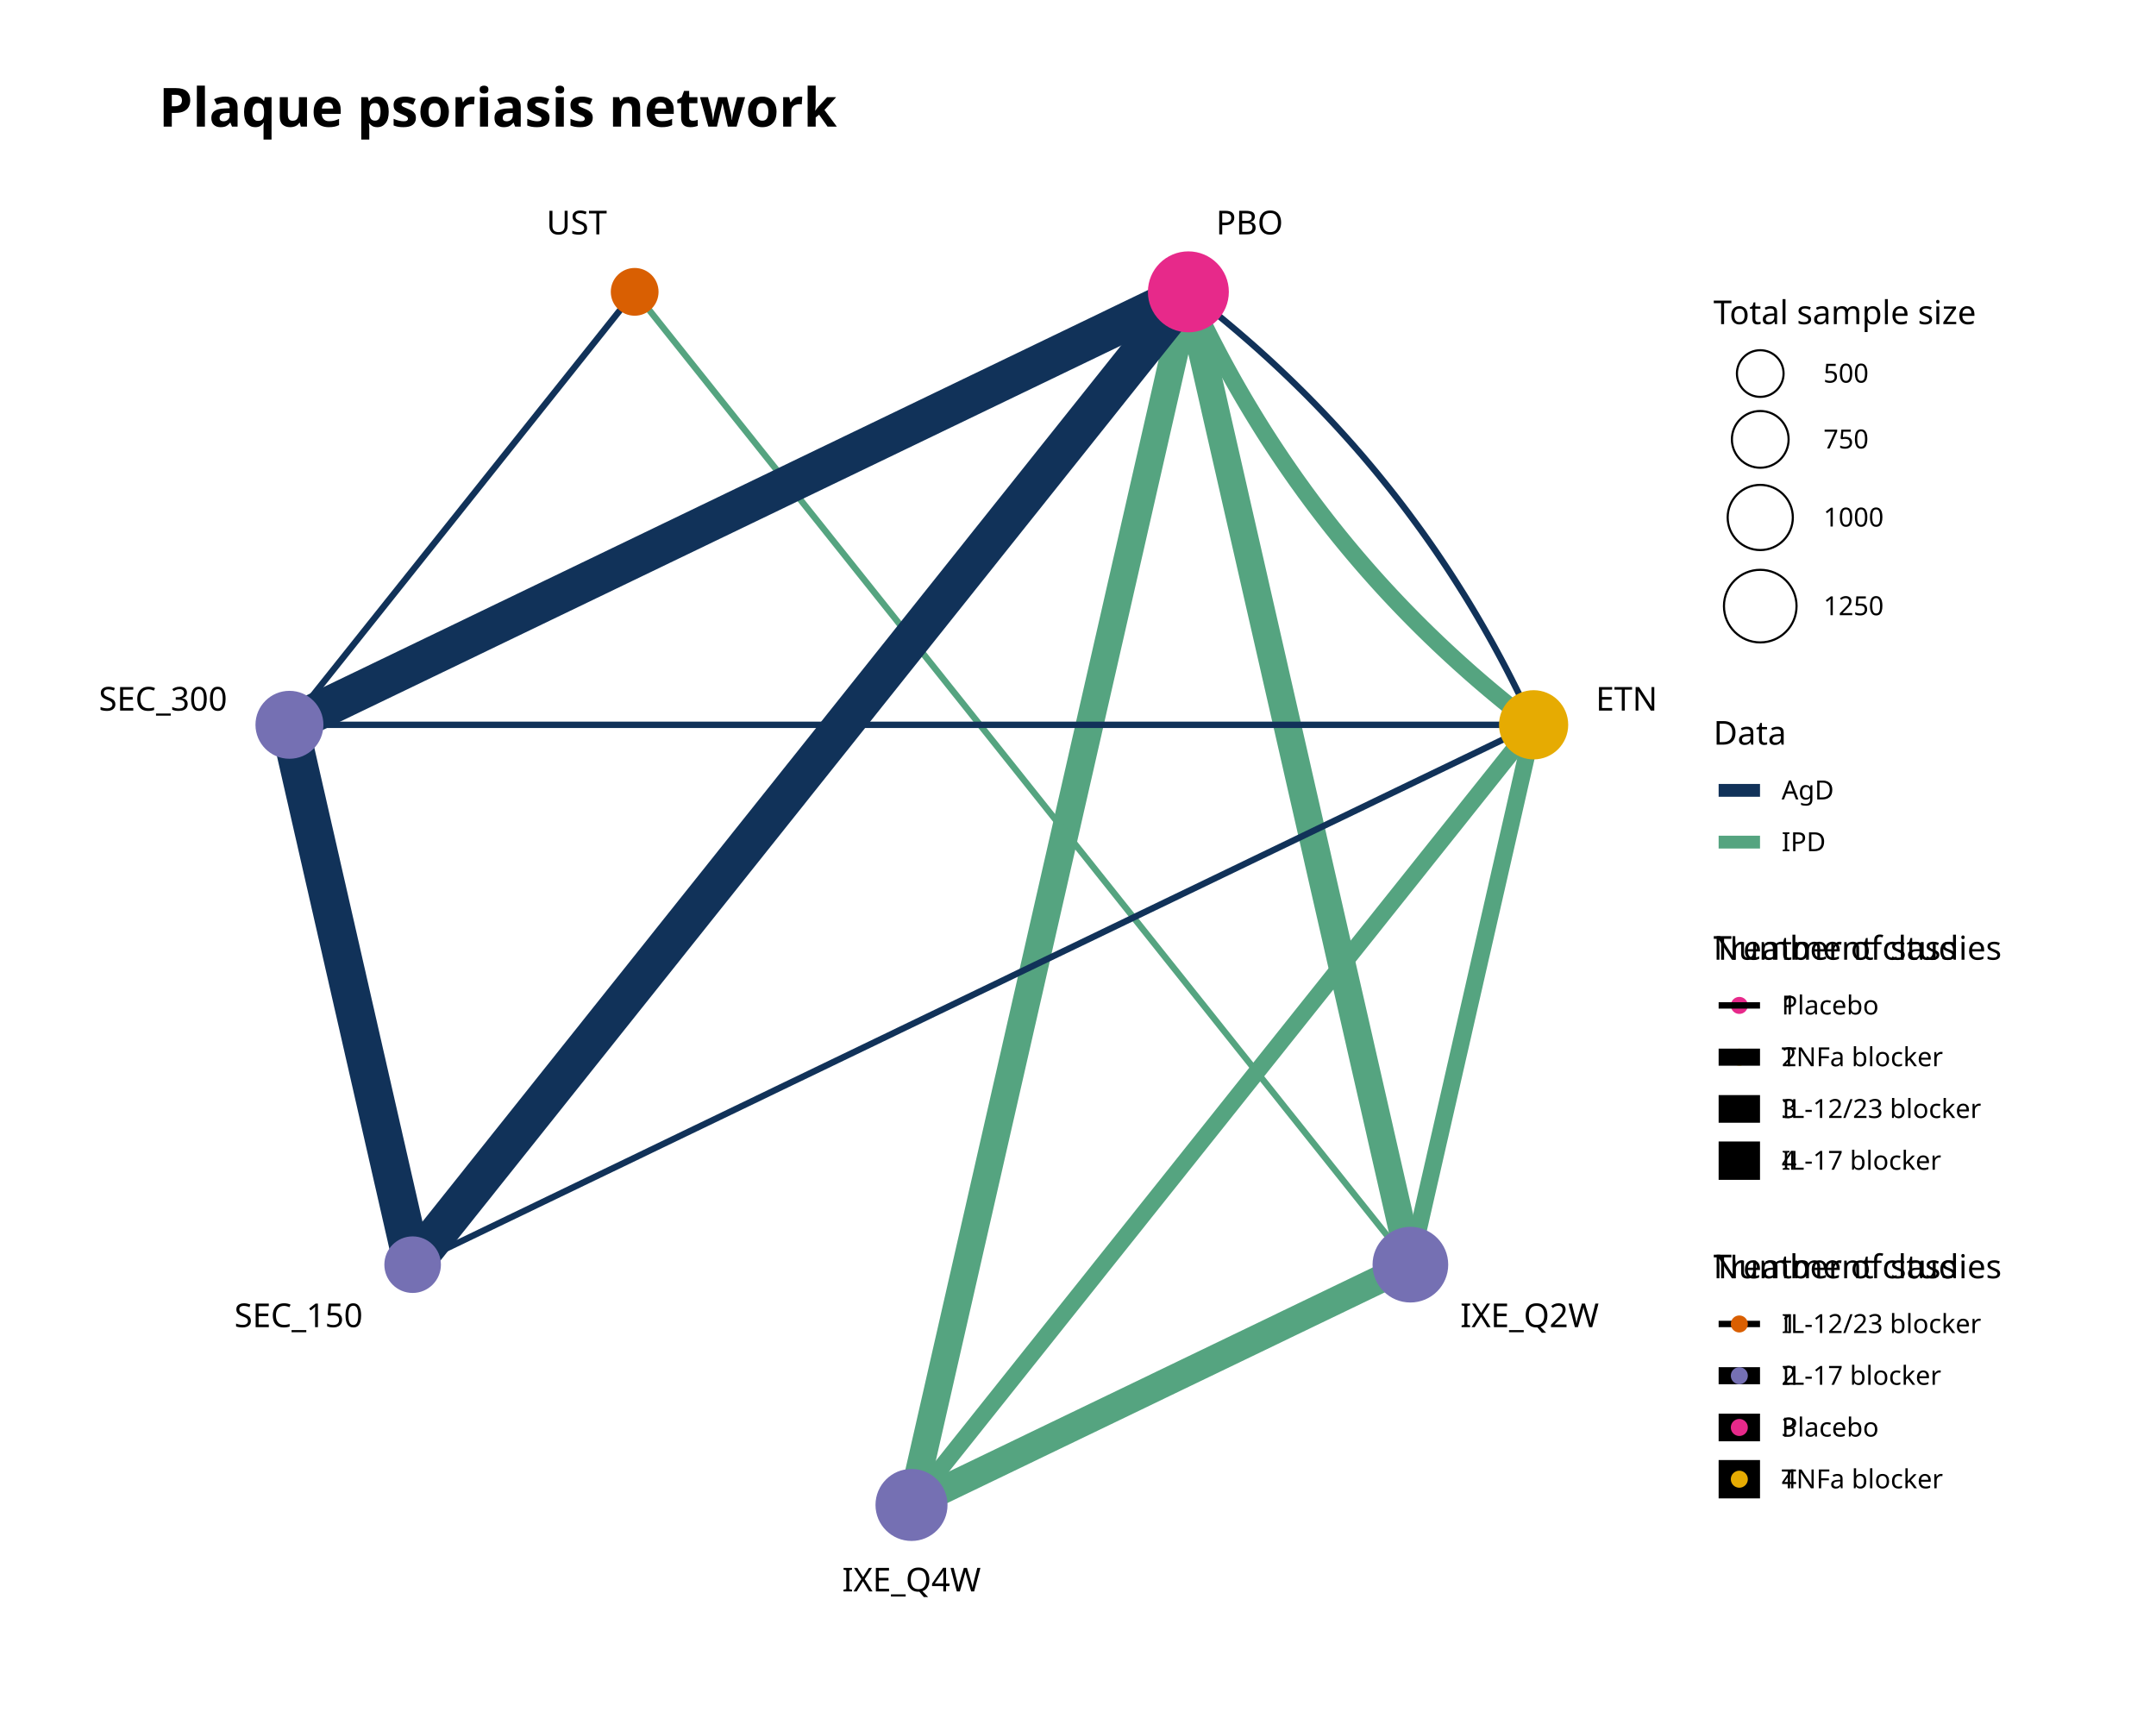
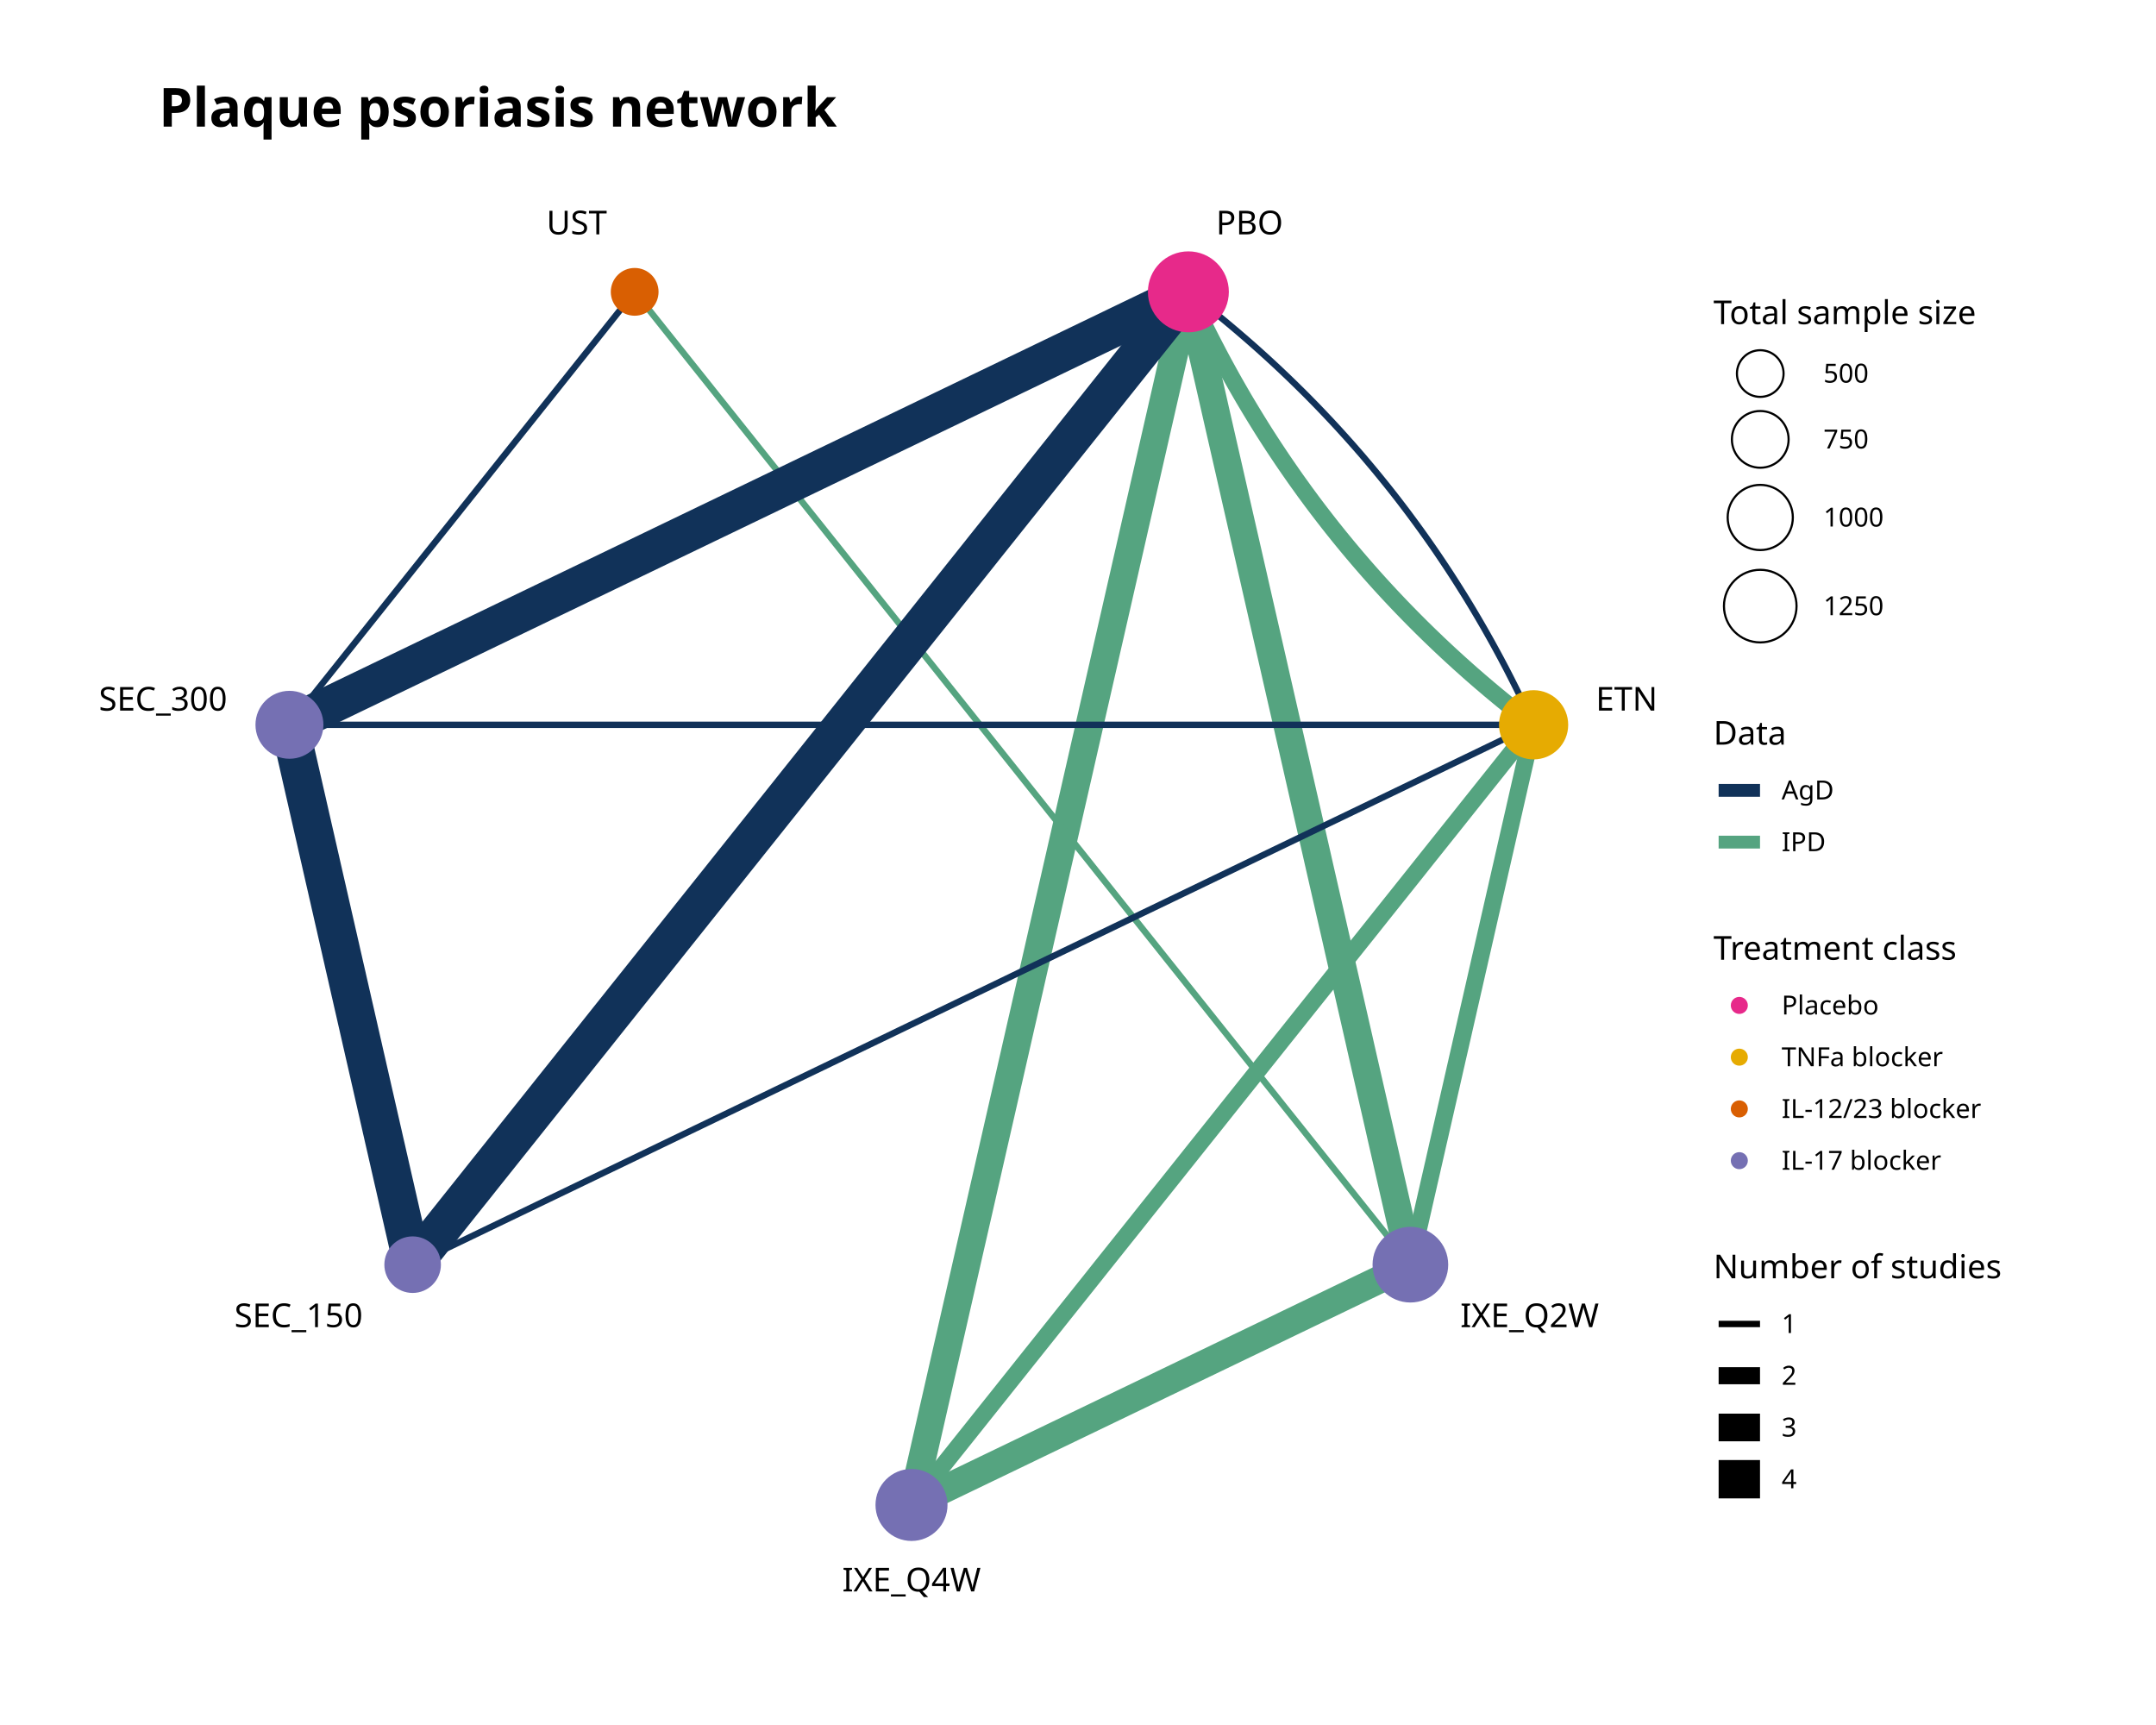
<svg xmlns="http://www.w3.org/2000/svg" class="svglite" data-engine-version="2.0" width="720.00pt" height="576.00pt" viewBox="0 0 720.00 576.00">
  <defs>
    <style type="text/css">
    .svglite line, .svglite polyline, .svglite polygon, .svglite path, .svglite rect, .svglite circle {
      fill: none;
      stroke: #000000;
      stroke-linecap: round;
      stroke-linejoin: round;
      stroke-miterlimit: 10.00;
    }
  </style>
  </defs>
  <rect width="100%" height="100%" style="stroke: none; fill: #FFFFFF;" />
  <defs>
    <clipPath id="cpMC4wMHw3MjAuMDB8MC4wMHw1NzYuMDA=">
      <rect x="0.00" y="0.00" width="720.00" height="576.00" />
    </clipPath>
  </defs>
  <g clip-path="url(#cpMC4wMHw3MjAuMDB8MC4wMHw1NzYuMDA=)">
</g>
  <defs>
    <clipPath id="cpMjMuMTR8Njk2Ljg2fDAuMDB8NTc2LjAw">
      <rect x="23.14" y="0.00" width="673.71" height="576.00" />
    </clipPath>
  </defs>
  <g clip-path="url(#cpMjMuMTR8Njk2Ljg2fDAuMDB8NTc2LjAw)">
    <rect x="23.14" y="0.00" width="673.71" height="576.00" style="stroke-width: 1.07; stroke: none; fill: #FFFFFF;" />
  </g>
  <g clip-path="url(#cpMC4wMHw3MjAuMDB8MC4wMHw1NzYuMDA=)">
    <polyline points="396.86,97.45 397.66,99.20 398.47,100.94 399.29,102.68 400.11,104.41 400.95,106.14 401.79,107.86 402.63,109.57 403.49,111.28 404.35,112.98 405.22,114.67 406.10,116.36 406.98,118.05 407.87,119.72 408.77,121.40 409.68,123.06 410.59,124.72 411.51,126.38 412.44,128.03 413.38,129.67 414.32,131.30 415.27,132.94 416.23,134.56 417.20,136.18 418.17,137.79 419.15,139.40 420.14,141.00 421.13,142.60 422.13,144.19 423.14,145.77 424.16,147.35 425.18,148.92 426.22,150.49 427.26,152.05 428.30,153.60 429.36,155.15 430.42,156.69 431.49,158.23 432.56,159.76 433.65,161.29 434.74,162.80 435.83,164.32 436.94,165.82 438.05,167.33 439.17,168.82 440.30,170.31 441.44,171.80 442.58,173.27 443.73,174.75 444.88,176.21 446.05,177.67 447.22,179.13 448.40,180.57 449.59,182.02 450.78,183.45 451.98,184.88 453.19,186.31 454.41,187.73 455.63,189.14 456.86,190.55 458.10,191.95 459.35,193.35 460.60,194.74 461.86,196.12 463.13,197.50 464.40,198.87 465.69,200.24 466.98,201.60 468.27,202.95 469.58,204.30 470.89,205.64 472.21,206.98 473.54,208.31 474.87,209.64 476.21,210.95 477.56,212.27 478.92,213.57 480.28,214.88 481.65,216.17 483.03,217.46 484.42,218.75 485.81,220.02 487.21,221.30 488.62,222.56 490.03,223.82 491.45,225.08 492.88,226.32 494.32,227.57 495.77,228.80 497.22,230.04 498.68,231.26 500.15,232.48 501.62,233.69 503.10,234.90 504.59,236.10 506.09,237.30 507.59,238.49 509.10,239.67 510.62,240.85 512.15,242.02 " style="stroke-width: 5.69; stroke: #55A480;" />
    <polyline points="396.86,97.45 397.61,100.73 398.35,104.01 399.10,107.30 399.85,110.58 400.60,113.86 401.35,117.14 402.10,120.42 402.85,123.70 403.60,126.98 404.35,130.26 405.10,133.55 405.84,136.83 406.59,140.11 407.34,143.39 408.09,146.67 408.84,149.95 409.59,153.23 410.34,156.51 411.09,159.80 411.84,163.08 412.58,166.36 413.33,169.64 414.08,172.92 414.83,176.20 415.58,179.48 416.33,182.76 417.08,186.05 417.83,189.33 418.58,192.61 419.32,195.89 420.07,199.17 420.82,202.45 421.57,205.73 422.32,209.01 423.07,212.30 423.82,215.58 424.57,218.86 425.32,222.14 426.06,225.42 426.81,228.70 427.56,231.98 428.31,235.26 429.06,238.55 429.81,241.83 430.56,245.11 431.31,248.39 432.06,251.67 432.81,254.95 433.55,258.23 434.30,261.51 435.05,264.80 435.80,268.08 436.55,271.36 437.30,274.64 438.05,277.92 438.80,281.20 439.55,284.48 440.29,287.76 441.04,291.05 441.79,294.33 442.54,297.61 443.29,300.89 444.04,304.17 444.79,307.45 445.54,310.73 446.29,314.01 447.03,317.30 447.78,320.58 448.53,323.86 449.28,327.14 450.03,330.42 450.78,333.70 451.53,336.98 452.28,340.26 453.03,343.55 453.78,346.83 454.52,350.11 455.27,353.39 456.02,356.67 456.77,359.95 457.52,363.23 458.27,366.51 459.02,369.80 459.77,373.08 460.52,376.36 461.26,379.64 462.01,382.92 462.76,386.20 463.51,389.48 464.26,392.76 465.01,396.05 465.76,399.33 466.51,402.61 467.26,405.89 468.00,409.17 468.75,412.45 469.50,415.73 470.25,419.01 471.00,422.29 " style="stroke-width: 9.25; stroke: #55A480;" />
    <polyline points="512.15,242.02 511.73,243.84 511.32,245.66 510.90,247.48 510.48,249.30 510.07,251.13 509.65,252.95 509.24,254.77 508.82,256.59 508.41,258.41 507.99,260.23 507.57,262.05 507.16,263.87 506.74,265.69 506.33,267.51 505.91,269.34 505.50,271.16 505.08,272.98 504.67,274.80 504.25,276.62 503.83,278.44 503.42,280.26 503.00,282.08 502.59,283.90 502.17,285.72 501.76,287.54 501.34,289.37 500.92,291.19 500.51,293.01 500.09,294.83 499.68,296.65 499.26,298.47 498.85,300.29 498.43,302.11 498.02,303.93 497.60,305.75 497.18,307.58 496.77,309.40 496.35,311.22 495.94,313.04 495.52,314.86 495.11,316.68 494.69,318.50 494.27,320.32 493.86,322.14 493.44,323.96 493.03,325.78 492.61,327.61 492.20,329.43 491.78,331.25 491.37,333.07 490.95,334.89 490.53,336.71 490.12,338.53 489.70,340.35 489.29,342.17 488.87,343.99 488.46,345.82 488.04,347.64 487.63,349.46 487.21,351.28 486.79,353.10 486.38,354.92 485.96,356.74 485.55,358.56 485.13,360.38 484.72,362.20 484.30,364.02 483.88,365.85 483.47,367.67 483.05,369.49 482.64,371.31 482.22,373.13 481.81,374.95 481.39,376.77 480.98,378.59 480.56,380.41 480.14,382.23 479.73,384.05 479.31,385.88 478.90,387.70 478.48,389.52 478.07,391.34 477.65,393.16 477.23,394.98 476.82,396.80 476.40,398.62 475.99,400.44 475.57,402.26 475.16,404.09 474.74,405.91 474.33,407.73 473.91,409.55 473.49,411.37 473.08,413.19 472.66,415.01 472.25,416.83 471.83,418.65 471.42,420.47 471.00,422.29 " style="stroke-width: 5.69; stroke: #55A480;" />
    <polyline points="396.86,97.45 395.92,101.54 394.99,105.64 394.06,109.73 393.12,113.82 392.19,117.91 391.25,122.00 390.32,126.09 389.39,130.19 388.45,134.28 387.52,138.37 386.58,142.46 385.65,146.55 384.72,150.64 383.78,154.74 382.85,158.83 381.91,162.92 380.98,167.01 380.05,171.10 379.11,175.19 378.18,179.29 377.25,183.38 376.31,187.47 375.38,191.56 374.44,195.65 373.51,199.74 372.58,203.83 371.64,207.93 370.71,212.02 369.77,216.11 368.84,220.20 367.91,224.29 366.97,228.38 366.04,232.48 365.10,236.57 364.17,240.66 363.24,244.75 362.30,248.84 361.37,252.93 360.44,257.03 359.50,261.12 358.57,265.21 357.63,269.30 356.70,273.39 355.77,277.48 354.83,281.58 353.90,285.67 352.96,289.76 352.03,293.85 351.10,297.94 350.16,302.03 349.23,306.13 348.29,310.22 347.36,314.31 346.43,318.40 345.49,322.49 344.56,326.58 343.63,330.68 342.69,334.77 341.76,338.86 340.82,342.95 339.89,347.04 338.96,351.13 338.02,355.23 337.09,359.32 336.15,363.41 335.22,367.50 334.29,371.59 333.35,375.68 332.42,379.78 331.48,383.87 330.55,387.96 329.62,392.05 328.68,396.14 327.75,400.23 326.82,404.33 325.88,408.42 324.95,412.51 324.01,416.60 323.08,420.69 322.15,424.78 321.21,428.87 320.28,432.97 319.34,437.06 318.41,441.15 317.48,445.24 316.54,449.33 315.61,453.42 314.67,457.52 313.74,461.61 312.81,465.70 311.87,469.79 310.94,473.88 310.01,477.97 309.07,482.07 308.14,486.16 307.20,490.25 306.27,494.34 305.34,498.43 304.40,502.52 " style="stroke-width: 9.25; stroke: #55A480;" />
    <polyline points="512.15,242.02 510.05,244.65 507.95,247.28 505.85,249.91 503.75,252.55 501.65,255.18 499.56,257.81 497.46,260.44 495.36,263.07 493.26,265.70 491.16,268.33 489.06,270.97 486.97,273.60 484.87,276.23 482.77,278.86 480.67,281.49 478.57,284.12 476.47,286.75 474.37,289.39 472.28,292.02 470.18,294.65 468.08,297.28 465.98,299.91 463.88,302.54 461.78,305.17 459.69,307.80 457.59,310.44 455.49,313.07 453.39,315.70 451.29,318.33 449.19,320.96 447.10,323.59 445.00,326.22 442.90,328.86 440.80,331.49 438.70,334.12 436.60,336.75 434.50,339.38 432.41,342.01 430.31,344.64 428.21,347.27 426.11,349.91 424.01,352.54 421.91,355.17 419.82,357.80 417.72,360.43 415.62,363.06 413.52,365.69 411.42,368.33 409.32,370.96 407.23,373.59 405.13,376.22 403.03,378.85 400.93,381.48 398.83,384.11 396.73,386.75 394.63,389.38 392.54,392.01 390.44,394.64 388.34,397.27 386.24,399.90 384.14,402.53 382.04,405.16 379.95,407.80 377.85,410.43 375.75,413.06 373.65,415.69 371.55,418.32 369.45,420.95 367.35,423.58 365.26,426.22 363.16,428.85 361.06,431.48 358.96,434.11 356.86,436.74 354.76,439.37 352.67,442.00 350.57,444.63 348.47,447.27 346.37,449.90 344.27,452.53 342.17,455.16 340.08,457.79 337.98,460.42 335.88,463.05 333.78,465.69 331.68,468.32 329.58,470.95 327.48,473.58 325.39,476.21 323.29,478.84 321.19,481.47 319.09,484.10 316.99,486.74 314.89,489.37 312.80,492.00 310.70,494.63 308.60,497.26 306.50,499.89 304.40,502.52 " style="stroke-width: 5.69; stroke: #55A480;" />
    <polyline points="471.00,422.29 469.32,423.11 467.63,423.92 465.95,424.73 464.27,425.54 462.59,426.35 460.90,427.16 459.22,427.97 457.54,428.78 455.85,429.59 454.17,430.40 452.49,431.21 450.81,432.02 449.12,432.83 447.44,433.64 445.76,434.45 444.08,435.26 442.39,436.07 440.71,436.88 439.03,437.69 437.34,438.50 435.66,439.31 433.98,440.12 432.30,440.93 430.61,441.74 428.93,442.55 427.25,443.37 425.56,444.18 423.88,444.99 422.20,445.80 420.52,446.61 418.83,447.42 417.15,448.23 415.47,449.04 413.78,449.85 412.10,450.66 410.42,451.47 408.74,452.28 407.05,453.09 405.37,453.90 403.69,454.71 402.00,455.52 400.32,456.33 398.64,457.14 396.96,457.95 395.27,458.76 393.59,459.57 391.91,460.38 390.23,461.19 388.54,462.00 386.86,462.81 385.18,463.63 383.49,464.44 381.81,465.25 380.13,466.06 378.45,466.87 376.76,467.68 375.08,468.49 373.40,469.30 371.71,470.11 370.03,470.92 368.35,471.73 366.67,472.54 364.98,473.35 363.30,474.16 361.62,474.97 359.93,475.78 358.25,476.59 356.57,477.40 354.89,478.21 353.20,479.02 351.52,479.83 349.84,480.64 348.16,481.45 346.47,482.26 344.79,483.07 343.11,483.89 341.42,484.70 339.74,485.51 338.06,486.32 336.38,487.13 334.69,487.94 333.01,488.75 331.33,489.56 329.64,490.37 327.96,491.18 326.28,491.99 324.60,492.80 322.91,493.61 321.23,494.42 319.55,495.23 317.86,496.04 316.18,496.85 314.50,497.66 312.82,498.47 311.13,499.28 309.45,500.09 307.77,500.90 306.08,501.71 304.40,502.52 " style="stroke-width: 9.25; stroke: #55A480;" />
    <polyline points="471.00,422.29 468.38,419.01 465.77,415.73 463.15,412.45 460.53,409.17 457.92,405.89 455.30,402.61 452.68,399.33 450.07,396.05 447.45,392.76 444.83,389.48 442.22,386.20 439.60,382.92 436.98,379.64 434.37,376.36 431.75,373.08 429.13,369.80 426.52,366.51 423.90,363.23 421.28,359.95 418.67,356.67 416.05,353.39 413.43,350.11 410.82,346.83 408.20,343.55 405.58,340.26 402.97,336.98 400.35,333.70 397.73,330.42 395.12,327.14 392.50,323.86 389.88,320.58 387.27,317.30 384.65,314.01 382.03,310.73 379.42,307.45 376.80,304.17 374.18,300.89 371.57,297.61 368.95,294.33 366.33,291.05 363.72,287.76 361.10,284.48 358.48,281.20 355.87,277.92 353.25,274.64 350.63,271.36 348.02,268.08 345.40,264.80 342.78,261.51 340.17,258.23 337.55,254.95 334.93,251.67 332.32,248.39 329.70,245.11 327.08,241.83 324.47,238.55 321.85,235.26 319.23,231.98 316.61,228.70 314.00,225.42 311.38,222.14 308.76,218.86 306.15,215.58 303.53,212.30 300.91,209.01 298.30,205.73 295.68,202.45 293.06,199.17 290.45,195.89 287.83,192.61 285.21,189.33 282.60,186.05 279.98,182.76 277.36,179.48 274.75,176.20 272.13,172.92 269.51,169.64 266.90,166.36 264.28,163.08 261.66,159.80 259.05,156.51 256.43,153.23 253.81,149.95 251.20,146.67 248.58,143.39 245.96,140.11 243.35,136.83 240.73,133.55 238.11,130.26 235.50,126.98 232.88,123.70 230.26,120.42 227.65,117.14 225.03,113.86 222.41,110.58 219.80,107.30 217.18,104.01 214.56,100.73 211.95,97.45 " style="stroke-width: 2.13; stroke: #55A480;" />
    <polyline points="396.86,97.45 398.38,98.62 399.90,99.80 401.41,100.99 402.92,102.18 404.41,103.37 405.90,104.57 407.38,105.78 408.86,106.99 410.32,108.21 411.78,109.44 413.24,110.67 414.68,111.91 416.12,113.15 417.55,114.40 418.97,115.65 420.39,116.91 421.79,118.18 423.20,119.45 424.59,120.73 425.97,122.01 427.35,123.30 428.72,124.60 430.09,125.90 431.44,127.21 432.79,128.52 434.13,129.84 435.47,131.16 436.80,132.49 438.11,133.83 439.43,135.17 440.73,136.52 442.03,137.88 443.32,139.24 444.60,140.60 445.88,141.98 447.14,143.35 448.40,144.74 449.66,146.13 450.90,147.52 452.14,148.92 453.37,150.33 454.60,151.74 455.81,153.16 457.02,154.59 458.22,156.02 459.42,157.46 460.60,158.90 461.78,160.35 462.95,161.80 464.12,163.26 465.28,164.73 466.43,166.20 467.57,167.68 468.70,169.16 469.83,170.65 470.95,172.15 472.06,173.65 473.17,175.16 474.27,176.67 475.36,178.19 476.44,179.71 477.52,181.24 478.59,182.78 479.65,184.32 480.70,185.87 481.75,187.43 482.79,188.99 483.82,190.55 484.84,192.12 485.86,193.70 486.87,195.29 487.87,196.88 488.87,198.47 489.86,200.07 490.84,201.68 491.81,203.29 492.77,204.91 493.73,206.54 494.68,208.17 495.63,209.81 496.56,211.45 497.49,213.10 498.41,214.75 499.32,216.41 500.23,218.08 501.13,219.75 502.02,221.43 502.91,223.11 503.78,224.80 504.65,226.50 505.51,228.20 506.37,229.91 507.22,231.62 508.06,233.34 508.89,235.06 509.71,236.79 510.53,238.53 511.34,240.27 512.15,242.02 " style="stroke-width: 2.13; stroke: #113259;" />
    <polyline points="396.86,97.45 394.24,100.73 391.62,104.01 389.01,107.30 386.39,110.58 383.77,113.86 381.16,117.14 378.54,120.42 375.92,123.70 373.31,126.98 370.69,130.26 368.07,133.55 365.46,136.83 362.84,140.11 360.22,143.39 357.61,146.67 354.99,149.95 352.37,153.23 349.76,156.51 347.14,159.80 344.52,163.08 341.91,166.36 339.29,169.64 336.67,172.92 334.06,176.20 331.44,179.48 328.82,182.76 326.21,186.05 323.59,189.33 320.97,192.61 318.36,195.89 315.74,199.17 313.12,202.45 310.51,205.73 307.89,209.01 305.27,212.30 302.66,215.58 300.04,218.86 297.42,222.14 294.81,225.42 292.19,228.70 289.57,231.98 286.96,235.26 284.34,238.55 281.72,241.83 279.11,245.11 276.49,248.39 273.87,251.67 271.26,254.95 268.64,258.23 266.02,261.51 263.41,264.80 260.79,268.08 258.17,271.36 255.56,274.64 252.94,277.92 250.32,281.20 247.71,284.48 245.09,287.76 242.47,291.05 239.86,294.33 237.24,297.61 234.62,300.89 232.00,304.17 229.39,307.45 226.77,310.73 224.15,314.01 221.54,317.30 218.92,320.58 216.30,323.86 213.69,327.14 211.07,330.42 208.45,333.70 205.84,336.98 203.22,340.26 200.60,343.55 197.99,346.83 195.37,350.11 192.75,353.39 190.14,356.67 187.52,359.95 184.90,363.23 182.29,366.51 179.67,369.80 177.05,373.08 174.44,376.36 171.82,379.64 169.20,382.92 166.59,386.20 163.97,389.48 161.35,392.76 158.74,396.05 156.12,399.33 153.50,402.61 150.89,405.89 148.27,409.17 145.65,412.45 143.04,415.73 140.42,419.01 137.80,422.29 " style="stroke-width: 12.80; stroke: #113259;" />
    <polyline points="512.15,242.02 508.37,243.84 504.58,245.66 500.80,247.48 497.02,249.30 493.24,251.13 489.46,252.95 485.68,254.77 481.90,256.59 478.12,258.41 474.33,260.23 470.55,262.05 466.77,263.87 462.99,265.69 459.21,267.51 455.43,269.34 451.65,271.16 447.87,272.98 444.08,274.80 440.30,276.62 436.52,278.44 432.74,280.26 428.96,282.08 425.18,283.90 421.40,285.72 417.62,287.54 413.83,289.37 410.05,291.19 406.27,293.01 402.49,294.83 398.71,296.65 394.93,298.47 391.15,300.29 387.37,302.11 383.58,303.93 379.80,305.75 376.02,307.58 372.24,309.40 368.46,311.22 364.68,313.04 360.90,314.86 357.12,316.68 353.33,318.50 349.55,320.32 345.77,322.14 341.99,323.96 338.21,325.78 334.43,327.61 330.65,329.43 326.87,331.25 323.08,333.07 319.30,334.89 315.52,336.71 311.74,338.53 307.96,340.35 304.18,342.17 300.40,343.99 296.62,345.82 292.83,347.64 289.05,349.46 285.27,351.28 281.49,353.10 277.71,354.92 273.93,356.74 270.15,358.56 266.37,360.38 262.58,362.20 258.80,364.02 255.02,365.85 251.24,367.67 247.46,369.49 243.68,371.31 239.90,373.13 236.12,374.95 232.33,376.77 228.55,378.59 224.77,380.41 220.99,382.23 217.21,384.05 213.43,385.88 209.65,387.70 205.87,389.52 202.08,391.34 198.30,393.16 194.52,394.98 190.74,396.80 186.96,398.62 183.18,400.44 179.40,402.26 175.62,404.09 171.83,405.91 168.05,407.73 164.27,409.55 160.49,411.37 156.71,413.19 152.93,415.01 149.15,416.83 145.37,418.65 141.59,420.47 137.80,422.29 " style="stroke-width: 2.13; stroke: #113259;" />
    <polyline points="396.86,97.45 393.82,98.91 390.79,100.37 387.76,101.83 384.73,103.29 381.70,104.75 378.66,106.21 375.63,107.67 372.60,109.13 369.57,110.60 366.53,112.06 363.50,113.52 360.47,114.98 357.44,116.44 354.40,117.90 351.37,119.36 348.34,120.82 345.31,122.28 342.28,123.74 339.24,125.20 336.21,126.66 333.18,128.12 330.15,129.58 327.11,131.04 324.08,132.50 321.05,133.96 318.02,135.42 314.98,136.88 311.95,138.34 308.92,139.80 305.89,141.26 302.86,142.72 299.82,144.18 296.79,145.64 293.76,147.10 290.73,148.56 287.69,150.02 284.66,151.48 281.63,152.94 278.60,154.40 275.56,155.86 272.53,157.32 269.50,158.78 266.47,160.24 263.43,161.71 260.40,163.17 257.37,164.63 254.34,166.09 251.31,167.55 248.27,169.01 245.24,170.47 242.21,171.93 239.18,173.39 236.14,174.85 233.11,176.31 230.08,177.77 227.05,179.23 224.01,180.69 220.98,182.15 217.95,183.61 214.92,185.07 211.89,186.53 208.85,187.99 205.82,189.45 202.79,190.91 199.76,192.37 196.72,193.83 193.69,195.29 190.66,196.75 187.63,198.21 184.59,199.67 181.56,201.13 178.53,202.59 175.50,204.05 172.47,205.51 169.43,206.97 166.40,208.43 163.37,209.89 160.34,211.35 157.30,212.82 154.27,214.28 151.24,215.74 148.21,217.20 145.17,218.66 142.14,220.12 139.11,221.58 136.08,223.04 133.05,224.50 130.01,225.96 126.98,227.42 123.95,228.88 120.92,230.34 117.88,231.80 114.85,233.26 111.82,234.72 108.79,236.18 105.75,237.64 102.72,239.10 99.69,240.56 96.66,242.02 " style="stroke-width: 12.80; stroke: #113259;" />
    <polyline points="512.15,242.02 507.95,242.02 503.75,242.02 499.56,242.02 495.36,242.02 491.16,242.02 486.97,242.02 482.77,242.02 478.57,242.02 474.37,242.02 470.18,242.02 465.98,242.02 461.78,242.02 457.59,242.02 453.39,242.02 449.19,242.02 445.00,242.02 440.80,242.02 436.60,242.02 432.41,242.02 428.21,242.02 424.01,242.02 419.82,242.02 415.62,242.02 411.42,242.02 407.23,242.02 403.03,242.02 398.83,242.02 394.63,242.02 390.44,242.02 386.24,242.02 382.04,242.02 377.85,242.02 373.65,242.02 369.45,242.02 365.26,242.02 361.06,242.02 356.86,242.02 352.67,242.02 348.47,242.02 344.27,242.02 340.08,242.02 335.88,242.02 331.68,242.02 327.48,242.02 323.29,242.02 319.09,242.02 314.89,242.02 310.70,242.02 306.50,242.02 302.30,242.02 298.11,242.02 293.91,242.02 289.71,242.02 285.52,242.02 281.32,242.02 277.12,242.02 272.93,242.02 268.73,242.02 264.53,242.02 260.33,242.02 256.14,242.02 251.94,242.02 247.74,242.02 243.55,242.02 239.35,242.02 235.15,242.02 230.96,242.02 226.76,242.02 222.56,242.02 218.37,242.02 214.17,242.02 209.97,242.02 205.78,242.02 201.58,242.02 197.38,242.02 193.19,242.02 188.99,242.02 184.79,242.02 180.59,242.02 176.40,242.02 172.20,242.02 168.00,242.02 163.81,242.02 159.61,242.02 155.41,242.02 151.22,242.02 147.02,242.02 142.82,242.02 138.63,242.02 134.43,242.02 130.23,242.02 126.04,242.02 121.84,242.02 117.64,242.02 113.44,242.02 109.25,242.02 105.05,242.02 100.85,242.02 96.66,242.02 " style="stroke-width: 2.13; stroke: #113259;" />
    <polyline points="137.80,422.29 137.39,420.47 136.97,418.65 136.56,416.83 136.14,415.01 135.73,413.19 135.31,411.37 134.89,409.55 134.48,407.73 134.06,405.91 133.65,404.09 133.23,402.26 132.82,400.44 132.40,398.62 131.99,396.80 131.57,394.98 131.15,393.16 130.74,391.34 130.32,389.52 129.91,387.70 129.49,385.88 129.08,384.05 128.66,382.23 128.24,380.41 127.83,378.59 127.41,376.77 127.00,374.95 126.58,373.13 126.17,371.31 125.75,369.49 125.34,367.67 124.92,365.85 124.50,364.02 124.09,362.20 123.67,360.38 123.26,358.56 122.84,356.74 122.43,354.92 122.01,353.10 121.59,351.28 121.18,349.46 120.76,347.64 120.35,345.82 119.93,343.99 119.52,342.17 119.10,340.35 118.69,338.53 118.27,336.71 117.85,334.89 117.44,333.07 117.02,331.25 116.61,329.43 116.19,327.61 115.78,325.78 115.36,323.96 114.94,322.14 114.53,320.32 114.11,318.50 113.70,316.68 113.28,314.86 112.87,313.04 112.45,311.22 112.04,309.40 111.62,307.58 111.20,305.75 110.79,303.93 110.37,302.11 109.96,300.29 109.54,298.47 109.13,296.65 108.71,294.83 108.29,293.01 107.88,291.19 107.46,289.37 107.05,287.54 106.63,285.72 106.22,283.90 105.80,282.08 105.39,280.26 104.97,278.44 104.55,276.62 104.14,274.80 103.72,272.98 103.31,271.16 102.89,269.34 102.48,267.51 102.06,265.69 101.64,263.87 101.23,262.05 100.81,260.23 100.40,258.41 99.98,256.59 99.57,254.77 99.15,252.95 98.74,251.13 98.32,249.30 97.90,247.48 97.49,245.66 97.07,243.84 96.66,242.02 " style="stroke-width: 12.80; stroke: #113259;" />
    <polyline points="96.66,242.02 97.82,240.56 98.99,239.10 100.15,237.64 101.32,236.18 102.48,234.72 103.64,233.26 104.81,231.80 105.97,230.34 107.14,228.88 108.30,227.42 109.47,225.96 110.63,224.50 111.80,223.04 112.96,221.58 114.13,220.12 115.29,218.66 116.45,217.20 117.62,215.74 118.78,214.28 119.95,212.82 121.11,211.35 122.28,209.89 123.44,208.43 124.61,206.97 125.77,205.51 126.94,204.05 128.10,202.59 129.26,201.13 130.43,199.67 131.59,198.21 132.76,196.75 133.92,195.29 135.09,193.83 136.25,192.37 137.42,190.91 138.58,189.45 139.75,187.99 140.91,186.53 142.07,185.07 143.24,183.61 144.40,182.15 145.57,180.69 146.73,179.23 147.90,177.77 149.06,176.31 150.23,174.85 151.39,173.39 152.56,171.93 153.72,170.47 154.88,169.01 156.05,167.55 157.21,166.09 158.38,164.63 159.54,163.17 160.71,161.71 161.87,160.24 163.04,158.78 164.20,157.32 165.37,155.86 166.53,154.40 167.69,152.94 168.86,151.48 170.02,150.02 171.19,148.56 172.35,147.10 173.52,145.64 174.68,144.18 175.85,142.72 177.01,141.26 178.18,139.80 179.34,138.34 180.50,136.88 181.67,135.42 182.83,133.96 184.00,132.50 185.16,131.04 186.33,129.58 187.49,128.12 188.66,126.66 189.82,125.20 190.99,123.74 192.15,122.28 193.31,120.82 194.48,119.36 195.64,117.90 196.81,116.44 197.97,114.98 199.14,113.52 200.30,112.06 201.47,110.60 202.63,109.13 203.80,107.67 204.96,106.21 206.12,104.75 207.29,103.29 208.45,101.83 209.62,100.37 210.78,98.91 211.95,97.45 " style="stroke-width: 2.13; stroke: #113259;" />
    <circle cx="396.86" cy="97.45" r="13.16" style="stroke-width: 0.71; stroke: #E7298A; fill: #E7298A;" />
    <circle cx="512.15" cy="242.02" r="11.20" style="stroke-width: 0.71; stroke: #E6AB02; fill: #E6AB02;" />
    <circle cx="471.00" cy="422.29" r="12.28" style="stroke-width: 0.71; stroke: #7570B3; fill: #7570B3;" />
    <circle cx="304.40" cy="502.52" r="11.67" style="stroke-width: 0.71; stroke: #7570B3; fill: #7570B3;" />
    <circle cx="137.80" cy="422.29" r="9.09" style="stroke-width: 0.71; stroke: #7570B3; fill: #7570B3;" />
    <circle cx="96.66" cy="242.02" r="10.99" style="stroke-width: 0.71; stroke: #7570B3; fill: #7570B3;" />
    <circle cx="211.95" cy="97.45" r="7.62" style="stroke-width: 0.71; stroke: #D95F02; fill: #D95F02;" />
    <text x="406.10" y="78.25" style="font-size: 11.00px; font-family: sans;" textLength="23.24px" lengthAdjust="spacingAndGlyphs">PBO</text>
    <text x="532.92" y="237.28" style="font-size: 11.00px; font-family: sans;" textLength="22.00px" lengthAdjust="spacingAndGlyphs">ETN</text>
    <text x="487.66" y="443.15" style="font-size: 11.00px; font-family: sans;" textLength="48.91px" lengthAdjust="spacingAndGlyphs">IXE_Q2W</text>
    <text x="304.40" y="531.40" text-anchor="middle" style="font-size: 11.00px; font-family: sans;" textLength="48.91px" lengthAdjust="spacingAndGlyphs">IXE_Q4W</text>
    <text x="121.14" y="443.15" text-anchor="end" style="font-size: 11.00px; font-family: sans;" textLength="47.10px" lengthAdjust="spacingAndGlyphs">SEC_150</text>
    <text x="75.88" y="237.28" text-anchor="end" style="font-size: 11.00px; font-family: sans;" textLength="47.10px" lengthAdjust="spacingAndGlyphs">SEC_300</text>
    <text x="202.70" y="78.25" text-anchor="end" style="font-size: 11.00px; font-family: sans;" textLength="22.00px" lengthAdjust="spacingAndGlyphs">UST</text>
    <text x="572.21" y="108.23" style="font-size: 11.00px; font-family: sans;" textLength="85.60px" lengthAdjust="spacingAndGlyphs">Total sample size</text>
    <circle cx="587.84" cy="124.73" r="7.79" style="stroke-width: 0.71;" />
    <circle cx="587.84" cy="146.71" r="9.47" style="stroke-width: 0.71;" />
    <circle cx="587.84" cy="172.79" r="10.88" style="stroke-width: 0.71;" />
    <circle cx="587.84" cy="202.39" r="12.12" style="stroke-width: 0.71;" />
    <text x="608.94" y="127.76" style="font-size: 8.80px; font-family: sans;" textLength="14.68px" lengthAdjust="spacingAndGlyphs">500</text>
    <text x="608.94" y="149.74" style="font-size: 8.80px; font-family: sans;" textLength="14.68px" lengthAdjust="spacingAndGlyphs">750</text>
    <text x="608.94" y="175.82" style="font-size: 8.80px; font-family: sans;" textLength="19.58px" lengthAdjust="spacingAndGlyphs">1000</text>
    <text x="608.94" y="205.42" style="font-size: 8.80px; font-family: sans;" textLength="19.58px" lengthAdjust="spacingAndGlyphs">1250</text>
    <text x="572.21" y="248.65" style="font-size: 11.00px; font-family: sans;" textLength="23.24px" lengthAdjust="spacingAndGlyphs">Data</text>
    <line x1="573.94" y1="263.91" x2="587.76" y2="263.91" style="stroke-width: 4.27; stroke: #113259; stroke-linecap: butt;" />
    <line x1="573.94" y1="281.19" x2="587.76" y2="281.19" style="stroke-width: 4.27; stroke: #55A480; stroke-linecap: butt;" />
    <text x="594.97" y="266.94" style="font-size: 8.80px; font-family: sans;" textLength="17.12px" lengthAdjust="spacingAndGlyphs">AgD</text>
    <text x="594.97" y="284.22" style="font-size: 8.80px; font-family: sans;" textLength="14.67px" lengthAdjust="spacingAndGlyphs">IPD</text>
    <text x="572.21" y="320.46" style="font-size: 11.00px; font-family: sans;" textLength="78.26px" lengthAdjust="spacingAndGlyphs">Treatment class</text>
    <circle cx="580.85" cy="335.72" r="2.49" style="stroke-width: 0.71; stroke: #E7298A; fill: #E7298A;" />
    <circle cx="580.85" cy="353.00" r="2.49" style="stroke-width: 0.71; stroke: #E6AB02; fill: #E6AB02;" />
    <circle cx="580.85" cy="370.28" r="2.49" style="stroke-width: 0.71; stroke: #D95F02; fill: #D95F02;" />
    <circle cx="580.85" cy="387.56" r="2.49" style="stroke-width: 0.71; stroke: #7570B3; fill: #7570B3;" />
    <text x="594.97" y="338.75" style="font-size: 8.80px; font-family: sans;" textLength="31.81px" lengthAdjust="spacingAndGlyphs">Placebo</text>
    <text x="594.97" y="356.03" style="font-size: 8.80px; font-family: sans;" textLength="52.82px" lengthAdjust="spacingAndGlyphs">TNFa blocker</text>
    <text x="594.97" y="373.31" style="font-size: 8.80px; font-family: sans;" textLength="63.11px" lengthAdjust="spacingAndGlyphs">IL-12/23 blocker</text>
    <text x="594.97" y="390.59" style="font-size: 8.80px; font-family: sans;" textLength="50.88px" lengthAdjust="spacingAndGlyphs">IL-17 blocker</text>
    <text x="572.21" y="426.83" style="font-size: 11.00px; font-family: sans;" textLength="89.28px" lengthAdjust="spacingAndGlyphs">Number of studies</text>
    <line x1="573.94" y1="442.09" x2="587.76" y2="442.09" style="stroke-width: 2.13; stroke-linecap: butt;" />
    <line x1="573.94" y1="459.37" x2="587.76" y2="459.37" style="stroke-width: 5.69; stroke-linecap: butt;" />
    <line x1="573.94" y1="476.65" x2="587.76" y2="476.65" style="stroke-width: 9.25; stroke-linecap: butt;" />
    <line x1="573.94" y1="493.93" x2="587.76" y2="493.93" style="stroke-width: 12.80; stroke-linecap: butt;" />
    <text x="594.97" y="445.12" style="font-size: 8.80px; font-family: sans;" textLength="4.89px" lengthAdjust="spacingAndGlyphs">1</text>
    <text x="594.97" y="462.40" style="font-size: 8.80px; font-family: sans;" textLength="4.89px" lengthAdjust="spacingAndGlyphs">2</text>
    <text x="594.97" y="479.68" style="font-size: 8.80px; font-family: sans;" textLength="4.89px" lengthAdjust="spacingAndGlyphs">3</text>
    <text x="594.97" y="496.96" style="font-size: 8.80px; font-family: sans;" textLength="4.89px" lengthAdjust="spacingAndGlyphs">4</text>
-     <text x="572.21" y="320.46" style="font-size: 11.00px; font-family: sans;" textLength="89.28px" lengthAdjust="spacingAndGlyphs">Number of studies</text>
-     <line x1="573.94" y1="335.72" x2="587.76" y2="335.72" style="stroke-width: 2.13; stroke-linecap: butt;" />
-     <line x1="573.94" y1="353.00" x2="587.76" y2="353.00" style="stroke-width: 5.69; stroke-linecap: butt;" />
-     <line x1="573.94" y1="370.28" x2="587.76" y2="370.28" style="stroke-width: 9.25; stroke-linecap: butt;" />
-     <line x1="573.94" y1="387.56" x2="587.76" y2="387.56" style="stroke-width: 12.80; stroke-linecap: butt;" />
-     <text x="594.97" y="338.75" style="font-size: 8.80px; font-family: sans;" textLength="4.89px" lengthAdjust="spacingAndGlyphs">1</text>
-     <text x="594.97" y="356.03" style="font-size: 8.80px; font-family: sans;" textLength="4.89px" lengthAdjust="spacingAndGlyphs">2</text>
-     <text x="594.97" y="373.31" style="font-size: 8.80px; font-family: sans;" textLength="4.89px" lengthAdjust="spacingAndGlyphs">3</text>
-     <text x="594.97" y="390.59" style="font-size: 8.80px; font-family: sans;" textLength="4.89px" lengthAdjust="spacingAndGlyphs">4</text>
-     <text x="572.21" y="426.83" style="font-size: 11.00px; font-family: sans;" textLength="78.26px" lengthAdjust="spacingAndGlyphs">Treatment class</text>
-     <circle cx="580.85" cy="442.09" r="2.49" style="stroke-width: 0.71; stroke: #D95F02; fill: #D95F02;" />
-     <circle cx="580.85" cy="459.37" r="2.49" style="stroke-width: 0.71; stroke: #7570B3; fill: #7570B3;" />
-     <circle cx="580.85" cy="476.65" r="2.49" style="stroke-width: 0.71; stroke: #E7298A; fill: #E7298A;" />
-     <circle cx="580.85" cy="493.93" r="2.49" style="stroke-width: 0.71; stroke: #E6AB02; fill: #E6AB02;" />
-     <text x="594.97" y="445.12" style="font-size: 8.80px; font-family: sans;" textLength="63.11px" lengthAdjust="spacingAndGlyphs">IL-12/23 blocker</text>
-     <text x="594.97" y="462.40" style="font-size: 8.80px; font-family: sans;" textLength="50.88px" lengthAdjust="spacingAndGlyphs">IL-17 blocker</text>
-     <text x="594.97" y="479.68" style="font-size: 8.80px; font-family: sans;" textLength="31.81px" lengthAdjust="spacingAndGlyphs">Placebo</text>
-     <text x="594.97" y="496.96" style="font-size: 8.80px; font-family: sans;" textLength="52.82px" lengthAdjust="spacingAndGlyphs">TNFa blocker</text>
    <text x="53.03" y="42.28" style="font-size: 18.00px; font-weight: bold; font-family: sans;" textLength="200.13px" lengthAdjust="spacingAndGlyphs">Plaque psoriasis network</text>
  </g>
</svg>
